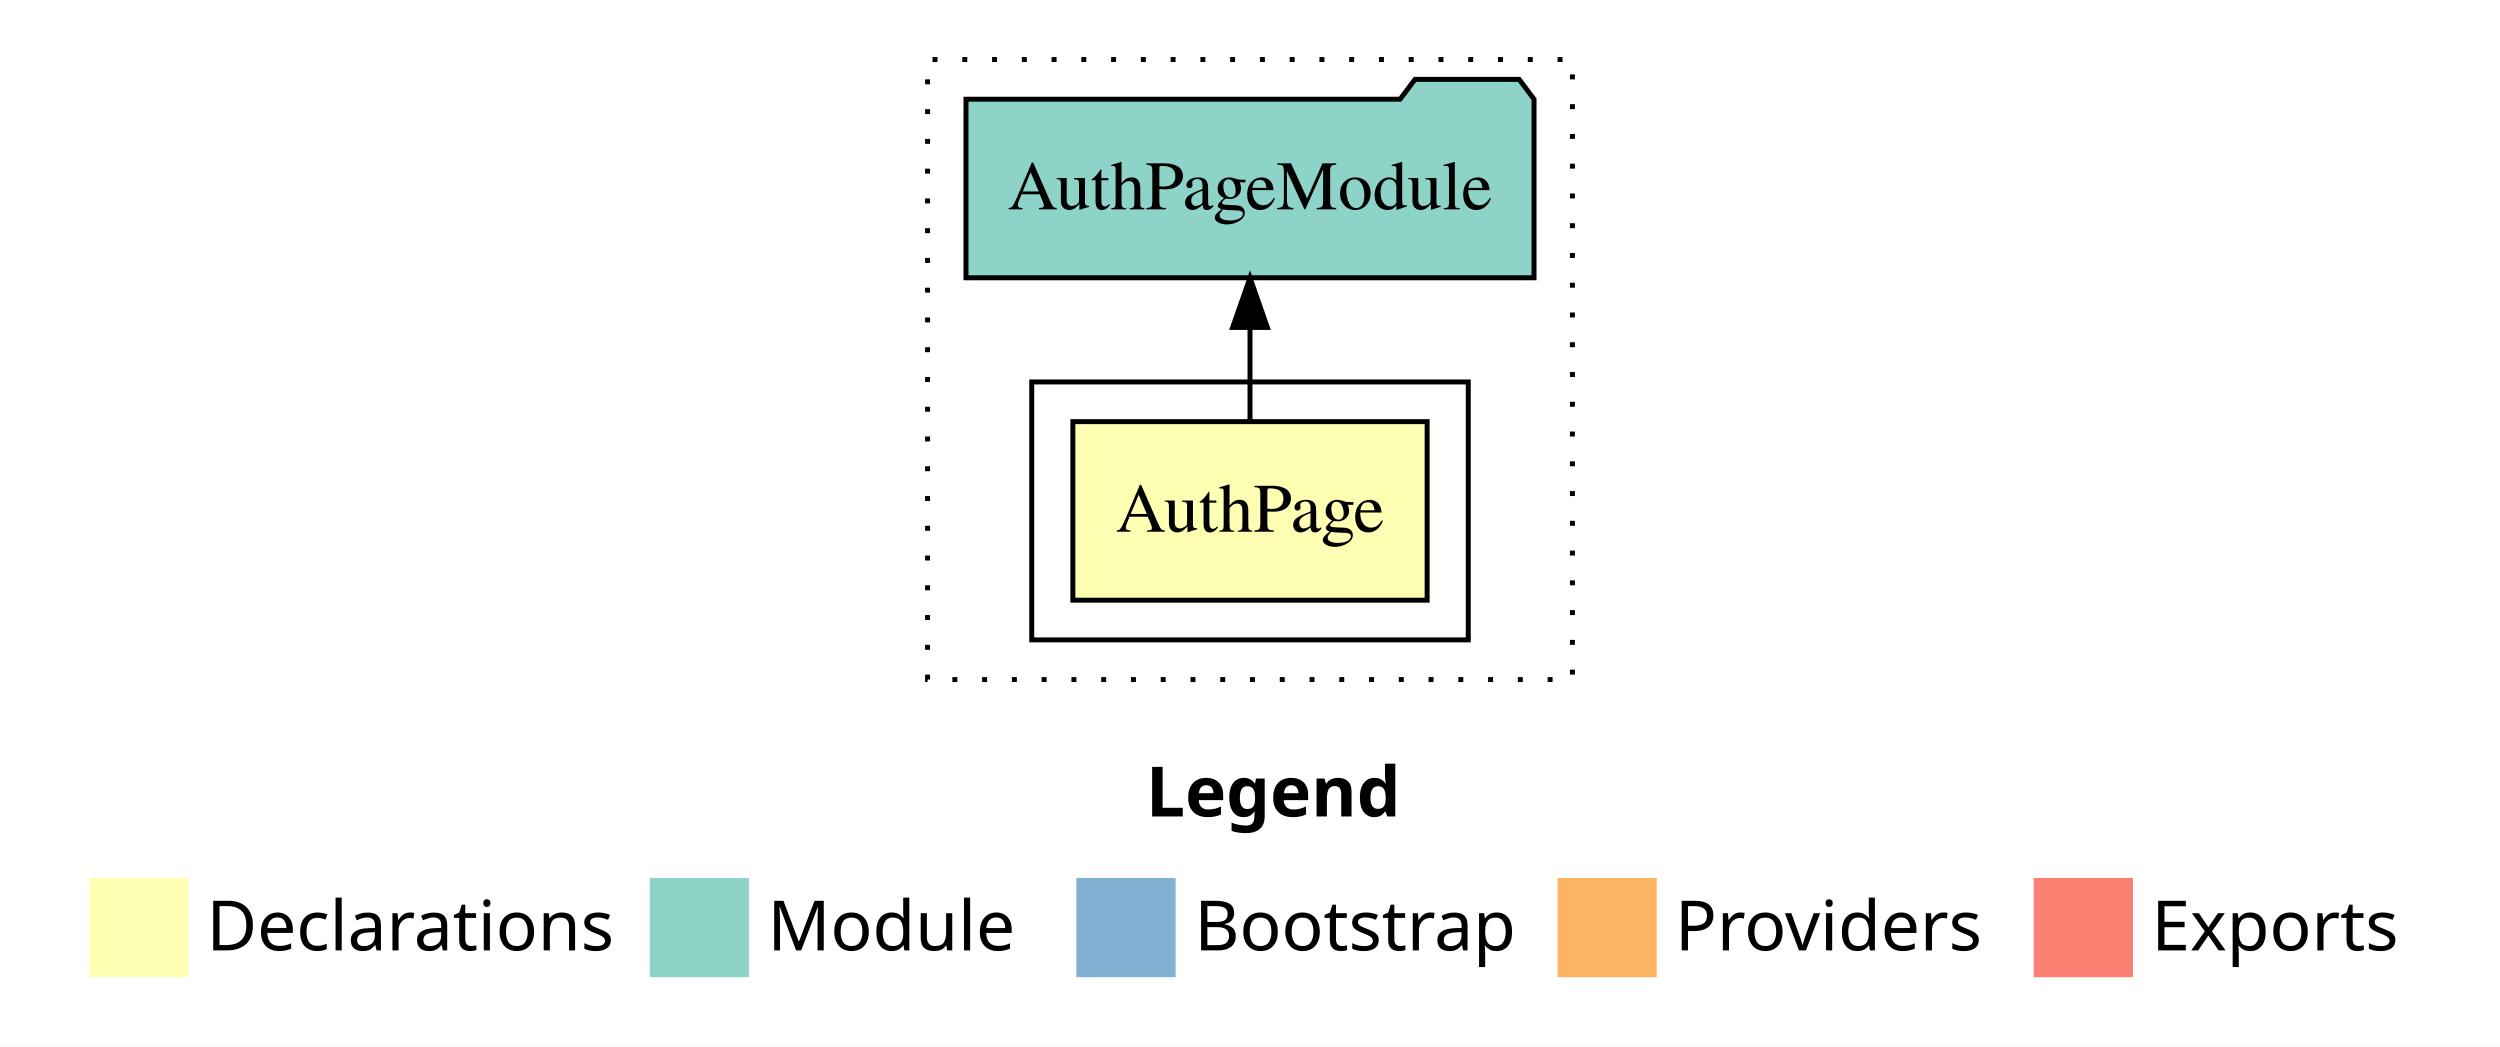
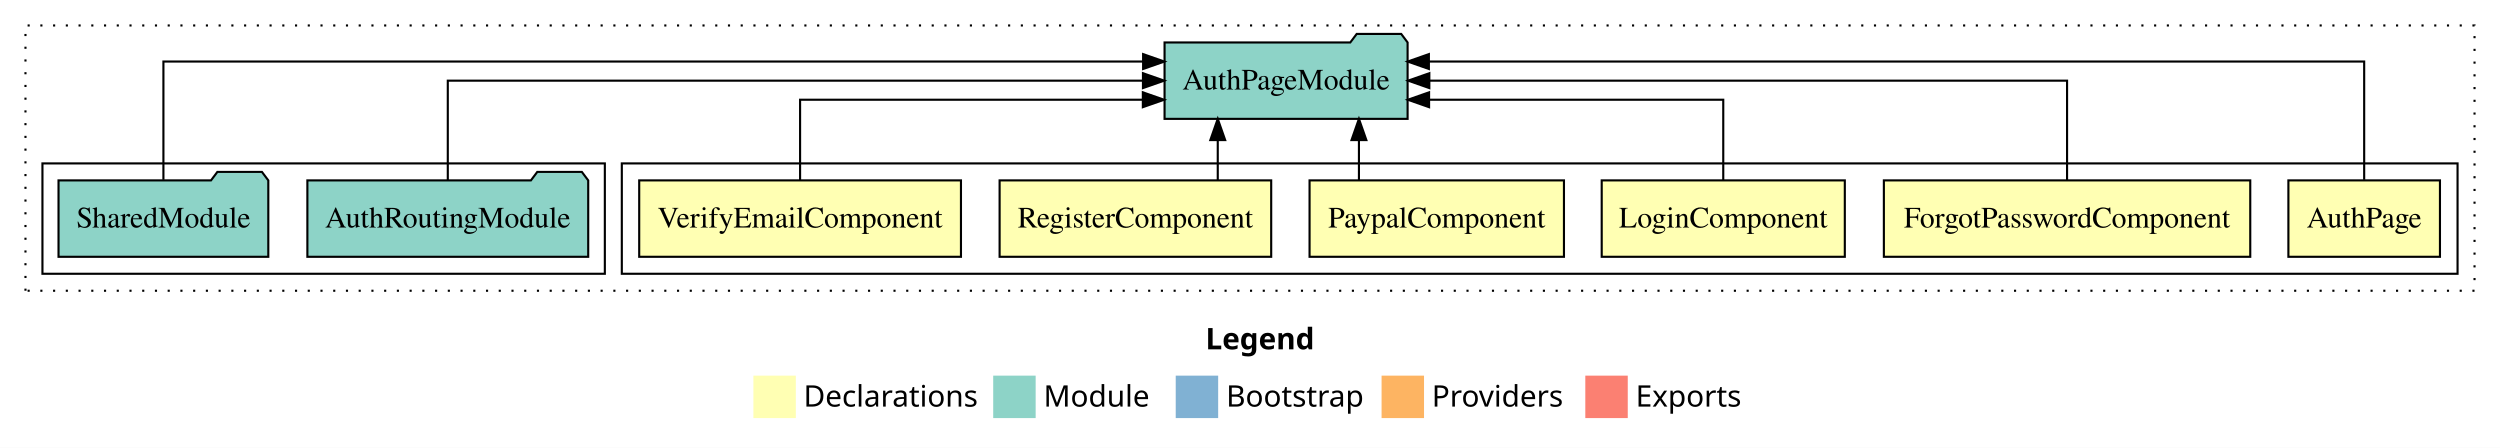
- <svg xmlns="http://www.w3.org/2000/svg" width="504pt" height="211pt" viewBox="0.00 0.00 504.00 211.00">
+ <svg xmlns="http://www.w3.org/2000/svg" width="1178pt" height="211pt" viewBox="0.00 0.00 1178.00 211.00">
  <g id="graph0" class="graph" transform="scale(1 1) rotate(0) translate(4 207)">
-     <polygon fill="#ffffff" stroke="transparent" points="-4,4 -4,-207 500,-207 500,4 -4,4" />
-     <text text-anchor="start" x="227.009" y="-42.4" font-family="sans-serif" font-weight="bold" font-size="14.00" fill="#000000">Legend</text>
-     <polygon fill="#ffffb3" stroke="transparent" points="14,-10 14,-30 34,-30 34,-10 14,-10" />
-     <text text-anchor="start" x="37.629" y="-15.4" font-family="sans-serif" font-size="14.00" fill="#000000">  Declarations</text>
-     <polygon fill="#8dd3c7" stroke="transparent" points="127,-10 127,-30 147,-30 147,-10 127,-10" />
-     <text text-anchor="start" x="150.725" y="-15.4" font-family="sans-serif" font-size="14.00" fill="#000000">  Module</text>
-     <polygon fill="#80b1d3" stroke="transparent" points="213,-10 213,-30 233,-30 233,-10 213,-10" />
-     <text text-anchor="start" x="236.781" y="-15.4" font-family="sans-serif" font-size="14.00" fill="#000000">  Bootstrap</text>
-     <polygon fill="#fdb462" stroke="transparent" points="310,-10 310,-30 330,-30 330,-10 310,-10" />
-     <text text-anchor="start" x="333.673" y="-15.4" font-family="sans-serif" font-size="14.00" fill="#000000">  Providers</text>
-     <polygon fill="#fb8072" stroke="transparent" points="406,-10 406,-30 426,-30 426,-10 406,-10" />
-     <text text-anchor="start" x="429.726" y="-15.4" font-family="sans-serif" font-size="14.00" fill="#000000">  Exports</text>
+     <polygon fill="#ffffff" stroke="transparent" points="-4,4 -4,-207 1174,-207 1174,4 -4,4" />
+     <text text-anchor="start" x="564.009" y="-42.4" font-family="sans-serif" font-weight="bold" font-size="14.00" fill="#000000">Legend</text>
+     <polygon fill="#ffffb3" stroke="transparent" points="351,-10 351,-30 371,-30 371,-10 351,-10" />
+     <text text-anchor="start" x="374.629" y="-15.4" font-family="sans-serif" font-size="14.00" fill="#000000">  Declarations</text>
+     <polygon fill="#8dd3c7" stroke="transparent" points="464,-10 464,-30 484,-30 484,-10 464,-10" />
+     <text text-anchor="start" x="487.725" y="-15.4" font-family="sans-serif" font-size="14.00" fill="#000000">  Module</text>
+     <polygon fill="#80b1d3" stroke="transparent" points="550,-10 550,-30 570,-30 570,-10 550,-10" />
+     <text text-anchor="start" x="573.781" y="-15.4" font-family="sans-serif" font-size="14.00" fill="#000000">  Bootstrap</text>
+     <polygon fill="#fdb462" stroke="transparent" points="647,-10 647,-30 667,-30 667,-10 647,-10" />
+     <text text-anchor="start" x="670.673" y="-15.4" font-family="sans-serif" font-size="14.00" fill="#000000">  Providers</text>
+     <polygon fill="#fb8072" stroke="transparent" points="743,-10 743,-30 763,-30 763,-10 743,-10" />
+     <text text-anchor="start" x="766.726" y="-15.4" font-family="sans-serif" font-size="14.00" fill="#000000">  Exports</text>
    <g id="clust1" class="cluster">
-       <polygon fill="none" stroke="#000000" stroke-dasharray="1,5" points="183,-70 183,-195 313,-195 313,-70 183,-70" />
+       <polygon fill="none" stroke="#000000" stroke-dasharray="1,5" points="8,-70 8,-195 1162,-195 1162,-70 8,-70" />
    </g>
    <g id="clust2" class="cluster">
-       <polygon fill="none" stroke="#000000" points="204,-78 204,-130 292,-130 292,-78 204,-78" />
+       <polygon fill="none" stroke="#000000" points="289,-78 289,-130 1154,-130 1154,-78 289,-78" />
+     </g>
+     <g id="clust9" class="cluster">
+       <polygon fill="none" stroke="#000000" points="16,-78 16,-130 281,-130 281,-78 16,-78" />
    </g>
    <g id="node1" class="node">
-       <polygon fill="#ffffb3" stroke="#000000" points="283.709,-122 212.291,-122 212.291,-86 283.709,-86 283.709,-122" />
-       <text text-anchor="middle" x="248" y="-99.8" font-family="Times,serif" font-size="14.00" fill="#000000">AuthPage</text>
+       <polygon fill="#ffffb3" stroke="#000000" points="1145.709,-122 1074.291,-122 1074.291,-86 1145.709,-86 1145.709,-122" />
+       <text text-anchor="middle" x="1110" y="-99.8" font-family="Times,serif" font-size="14.00" fill="#000000">AuthPage</text>
+     </g>
+     <g id="node7" class="node">
+       <polygon fill="#8dd3c7" stroke="#000000" points="659.259,-187 656.259,-191 635.259,-191 632.259,-187 544.741,-187 544.741,-151 659.259,-151 659.259,-187" />
+       <text text-anchor="middle" x="602" y="-164.8" font-family="Times,serif" font-size="14.00" fill="#000000">AuthPageModule</text>
+     </g>
+     <g id="edge1" class="edge">
+       <path fill="none" stroke="#000000" d="M1110,-122.292C1110,-144.206 1110,-178 1110,-178 1110,-178 669.287,-178 669.287,-178" />
+       <polygon fill="#000000" stroke="#000000" points="669.287,-174.5 659.287,-178 669.287,-181.5 669.287,-174.5" />
    </g>
    <g id="node2" class="node">
-       <polygon fill="#8dd3c7" stroke="#000000" points="305.259,-187 302.259,-191 281.259,-191 278.259,-187 190.741,-187 190.741,-151 305.259,-151 305.259,-187" />
-       <text text-anchor="middle" x="248" y="-164.8" font-family="Times,serif" font-size="14.00" fill="#000000">AuthPageModule</text>
+       <polygon fill="#ffffb3" stroke="#000000" points="1056.32,-122 883.68,-122 883.68,-86 1056.32,-86 1056.32,-122" />
+       <text text-anchor="middle" x="970" y="-99.8" font-family="Times,serif" font-size="14.00" fill="#000000">ForgotPasswordComponent</text>
    </g>
-     <g id="edge1" class="edge">
-       <path fill="none" stroke="#000000" d="M248,-122.106C248,-122.106 248,-140.991 248,-140.991" />
-       <polygon fill="#000000" stroke="#000000" points="244.5,-140.991 248,-150.991 251.5,-140.991 244.5,-140.991" />
+     <g id="edge2" class="edge">
+       <path fill="none" stroke="#000000" d="M970,-122.106C970,-141.339 970,-169 970,-169 970,-169 669.5,-169 669.5,-169" />
+       <polygon fill="#000000" stroke="#000000" points="669.5,-165.5 659.5,-169 669.5,-172.5 669.5,-165.5" />
+     </g>
+     <g id="node3" class="node">
+       <polygon fill="#ffffb3" stroke="#000000" points="865.276,-122 750.724,-122 750.724,-86 865.276,-86 865.276,-122" />
+       <text text-anchor="middle" x="808" y="-99.8" font-family="Times,serif" font-size="14.00" fill="#000000">LoginComponent</text>
+     </g>
+     <g id="edge3" class="edge">
+       <path fill="none" stroke="#000000" d="M808,-122.027C808,-138.398 808,-160 808,-160 808,-160 669.383,-160 669.383,-160" />
+       <polygon fill="#000000" stroke="#000000" points="669.383,-156.5 659.383,-160 669.382,-163.5 669.383,-156.5" />
+     </g>
+     <g id="node4" class="node">
+       <polygon fill="#ffffb3" stroke="#000000" points="732.936,-122 613.064,-122 613.064,-86 732.936,-86 732.936,-122" />
+       <text text-anchor="middle" x="673" y="-99.8" font-family="Times,serif" font-size="14.00" fill="#000000">PaypalComponent</text>
+     </g>
+     <g id="edge4" class="edge">
+       <path fill="none" stroke="#000000" d="M636.331,-122.106C636.331,-122.106 636.331,-140.991 636.331,-140.991" />
+       <polygon fill="#000000" stroke="#000000" points="632.831,-140.991 636.331,-150.991 639.831,-140.991 632.831,-140.991" />
+     </g>
+     <g id="node5" class="node">
+       <polygon fill="#ffffb3" stroke="#000000" points="594.985,-122 467.015,-122 467.015,-86 594.985,-86 594.985,-122" />
+       <text text-anchor="middle" x="531" y="-99.8" font-family="Times,serif" font-size="14.00" fill="#000000">RegisterComponent</text>
+     </g>
+     <g id="edge5" class="edge">
+       <path fill="none" stroke="#000000" d="M569.807,-122.106C569.807,-122.106 569.807,-140.991 569.807,-140.991" />
+       <polygon fill="#000000" stroke="#000000" points="566.307,-140.991 569.807,-150.991 573.307,-140.991 566.307,-140.991" />
+     </g>
+     <g id="node6" class="node">
+       <polygon fill="#ffffb3" stroke="#000000" points="448.805,-122 297.195,-122 297.195,-86 448.805,-86 448.805,-122" />
+       <text text-anchor="middle" x="373" y="-99.8" font-family="Times,serif" font-size="14.00" fill="#000000">VerifyEmailComponent</text>
+     </g>
+     <g id="edge6" class="edge">
+       <path fill="none" stroke="#000000" d="M373,-122.027C373,-138.398 373,-160 373,-160 373,-160 534.509,-160 534.509,-160" />
+       <polygon fill="#000000" stroke="#000000" points="534.509,-163.5 544.509,-160 534.509,-156.5 534.509,-163.5" />
+     </g>
+     <g id="node8" class="node">
+       <polygon fill="#8dd3c7" stroke="#000000" points="273.165,-122 270.165,-126 249.165,-126 246.165,-122 140.835,-122 140.835,-86 273.165,-86 273.165,-122" />
+       <text text-anchor="middle" x="207" y="-99.8" font-family="Times,serif" font-size="14.00" fill="#000000">AuthRoutingModule</text>
+     </g>
+     <g id="edge7" class="edge">
+       <path fill="none" stroke="#000000" d="M207,-122.106C207,-141.339 207,-169 207,-169 207,-169 534.564,-169 534.564,-169" />
+       <polygon fill="#000000" stroke="#000000" points="534.564,-172.5 544.564,-169 534.564,-165.5 534.564,-172.5" />
+     </g>
+     <g id="node9" class="node">
+       <polygon fill="#8dd3c7" stroke="#000000" points="122.423,-122 119.423,-126 98.423,-126 95.423,-122 23.577,-122 23.577,-86 122.423,-86 122.423,-122" />
+       <text text-anchor="middle" x="73" y="-99.8" font-family="Times,serif" font-size="14.00" fill="#000000">SharedModule</text>
+     </g>
+     <g id="edge8" class="edge">
+       <path fill="none" stroke="#000000" d="M73,-122.292C73,-144.206 73,-178 73,-178 73,-178 534.633,-178 534.633,-178" />
+       <polygon fill="#000000" stroke="#000000" points="534.633,-181.5 544.633,-178 534.633,-174.5 534.633,-181.5" />
    </g>
  </g>
</svg>
